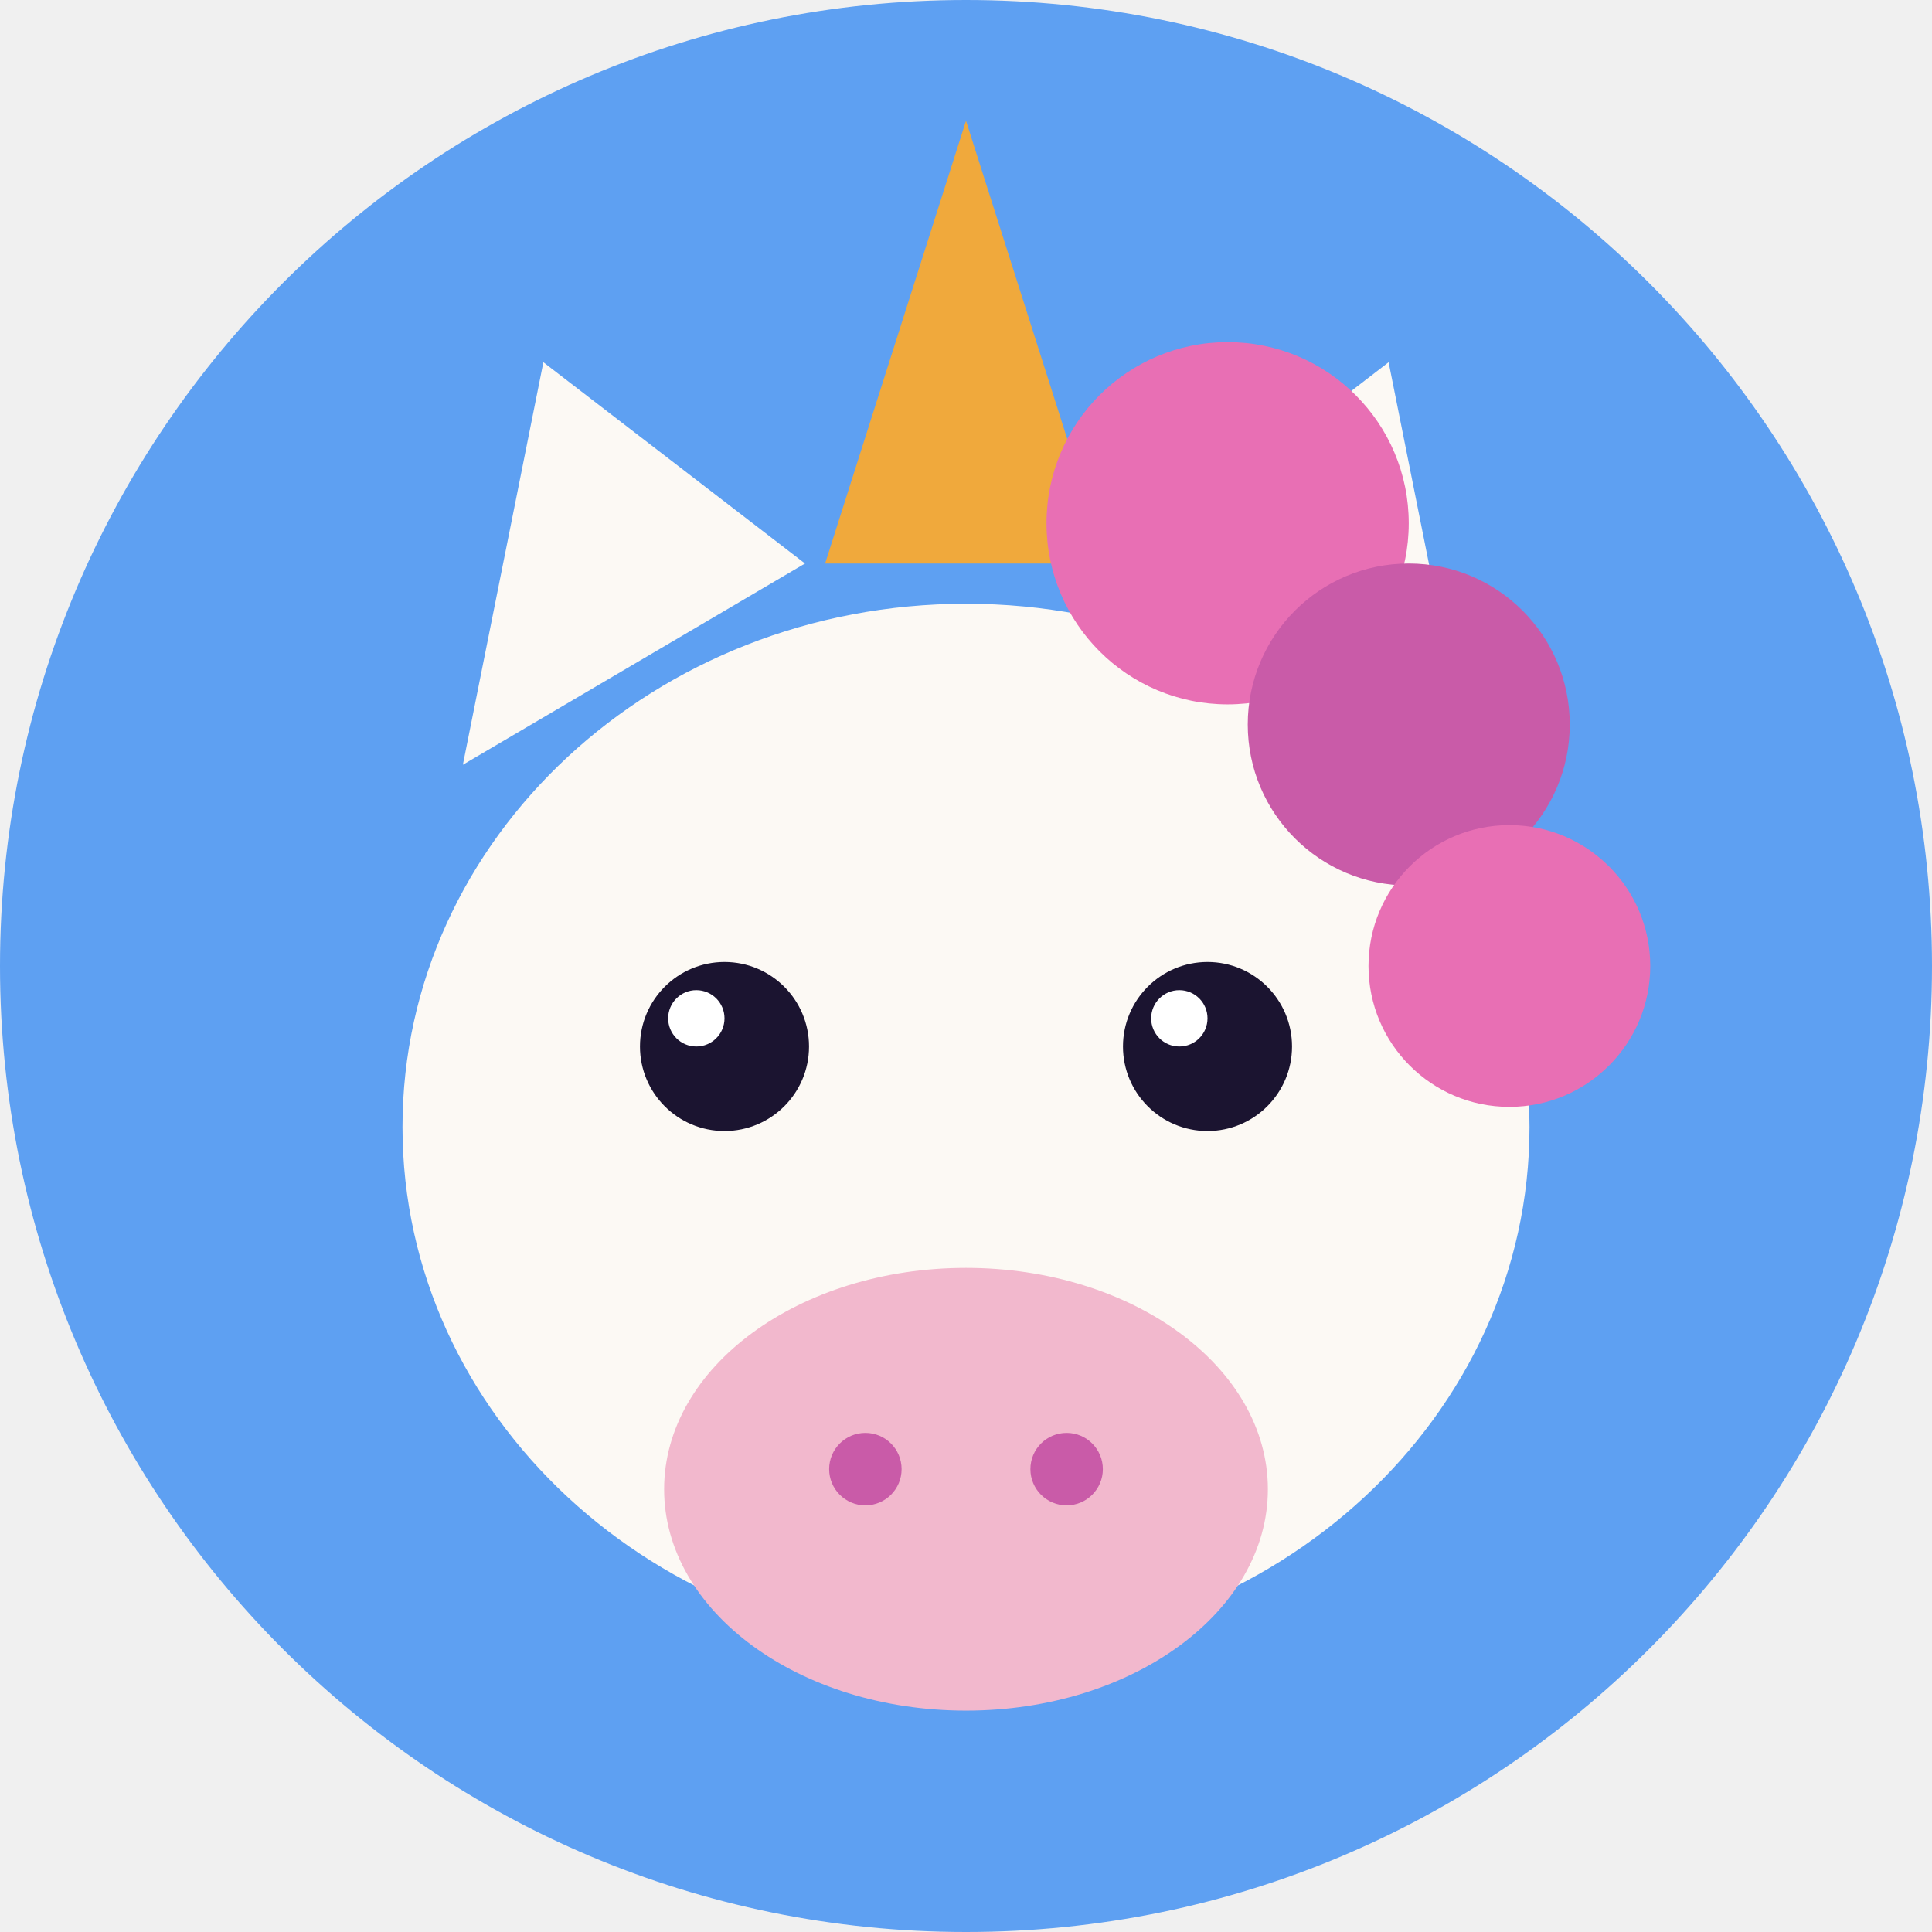
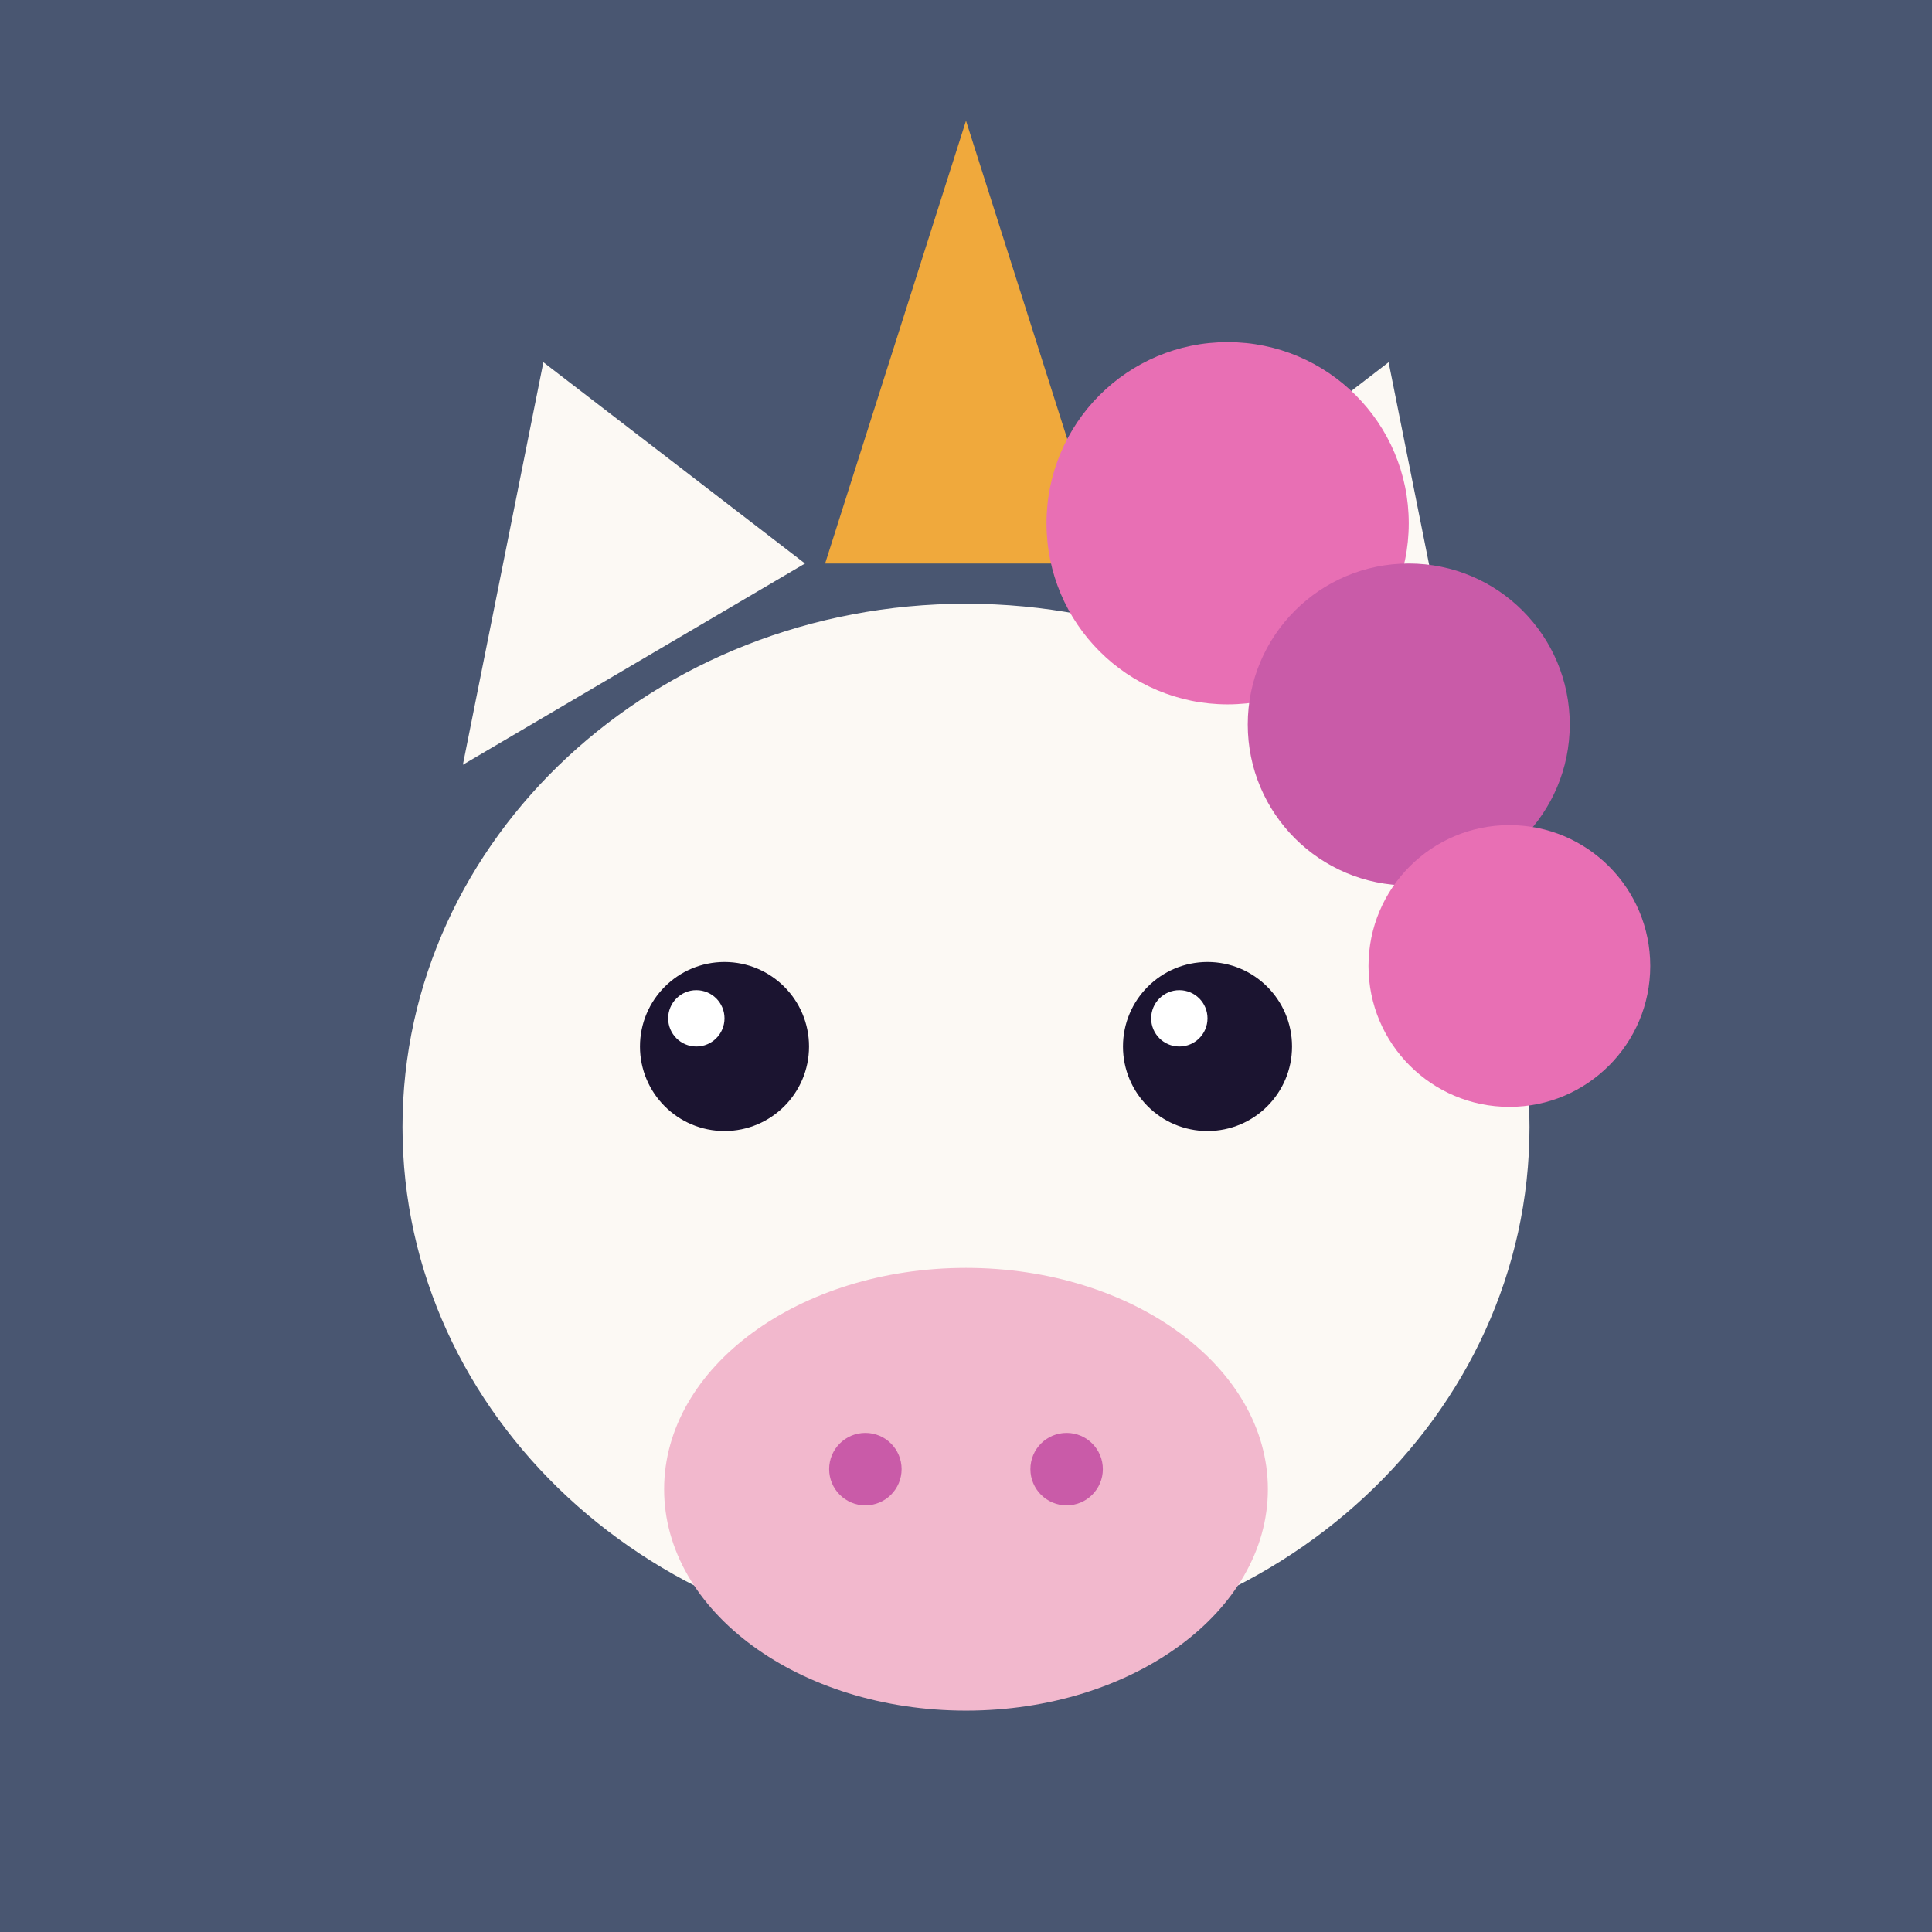
<svg xmlns="http://www.w3.org/2000/svg" viewBox="0 0 96 96">
-   <circle cx="48" cy="48" r="48" fill="#5EA0F2" />
+   <rect width="96" height="96" fill="#495671" />
  <path d="M41 28 L48 6 L55 28 Z" fill="#F0A93C" />
  <path d="M23 38 L27 18 L40 28 Z" fill="#FCF9F4" />
  <path d="M73 38 L69 18 L56 28 Z" fill="#FCF9F4" />
  <ellipse cx="48" cy="56" rx="28" ry="26" fill="#FCF9F4" />
  <circle cx="61" cy="26" r="9" fill="#E86FB4" />
  <circle cx="70" cy="36" r="8" fill="#C95BA8" />
  <circle cx="75" cy="48" r="7" fill="#E86FB4" />
  <ellipse cx="48" cy="74" rx="15" ry="11" fill="#F2B8CD" />
  <circle cx="36" cy="52" r="4.2" fill="#1B1430" />
  <circle cx="34.6" cy="50.6" r="1.4" fill="#fff" />
  <circle cx="60" cy="52" r="4.2" fill="#1B1430" />
  <circle cx="58.6" cy="50.6" r="1.4" fill="#fff" />
  <circle cx="43" cy="73" r="1.8" fill="#C95BA8" />
  <circle cx="53" cy="73" r="1.8" fill="#C95BA8" />
</svg>
